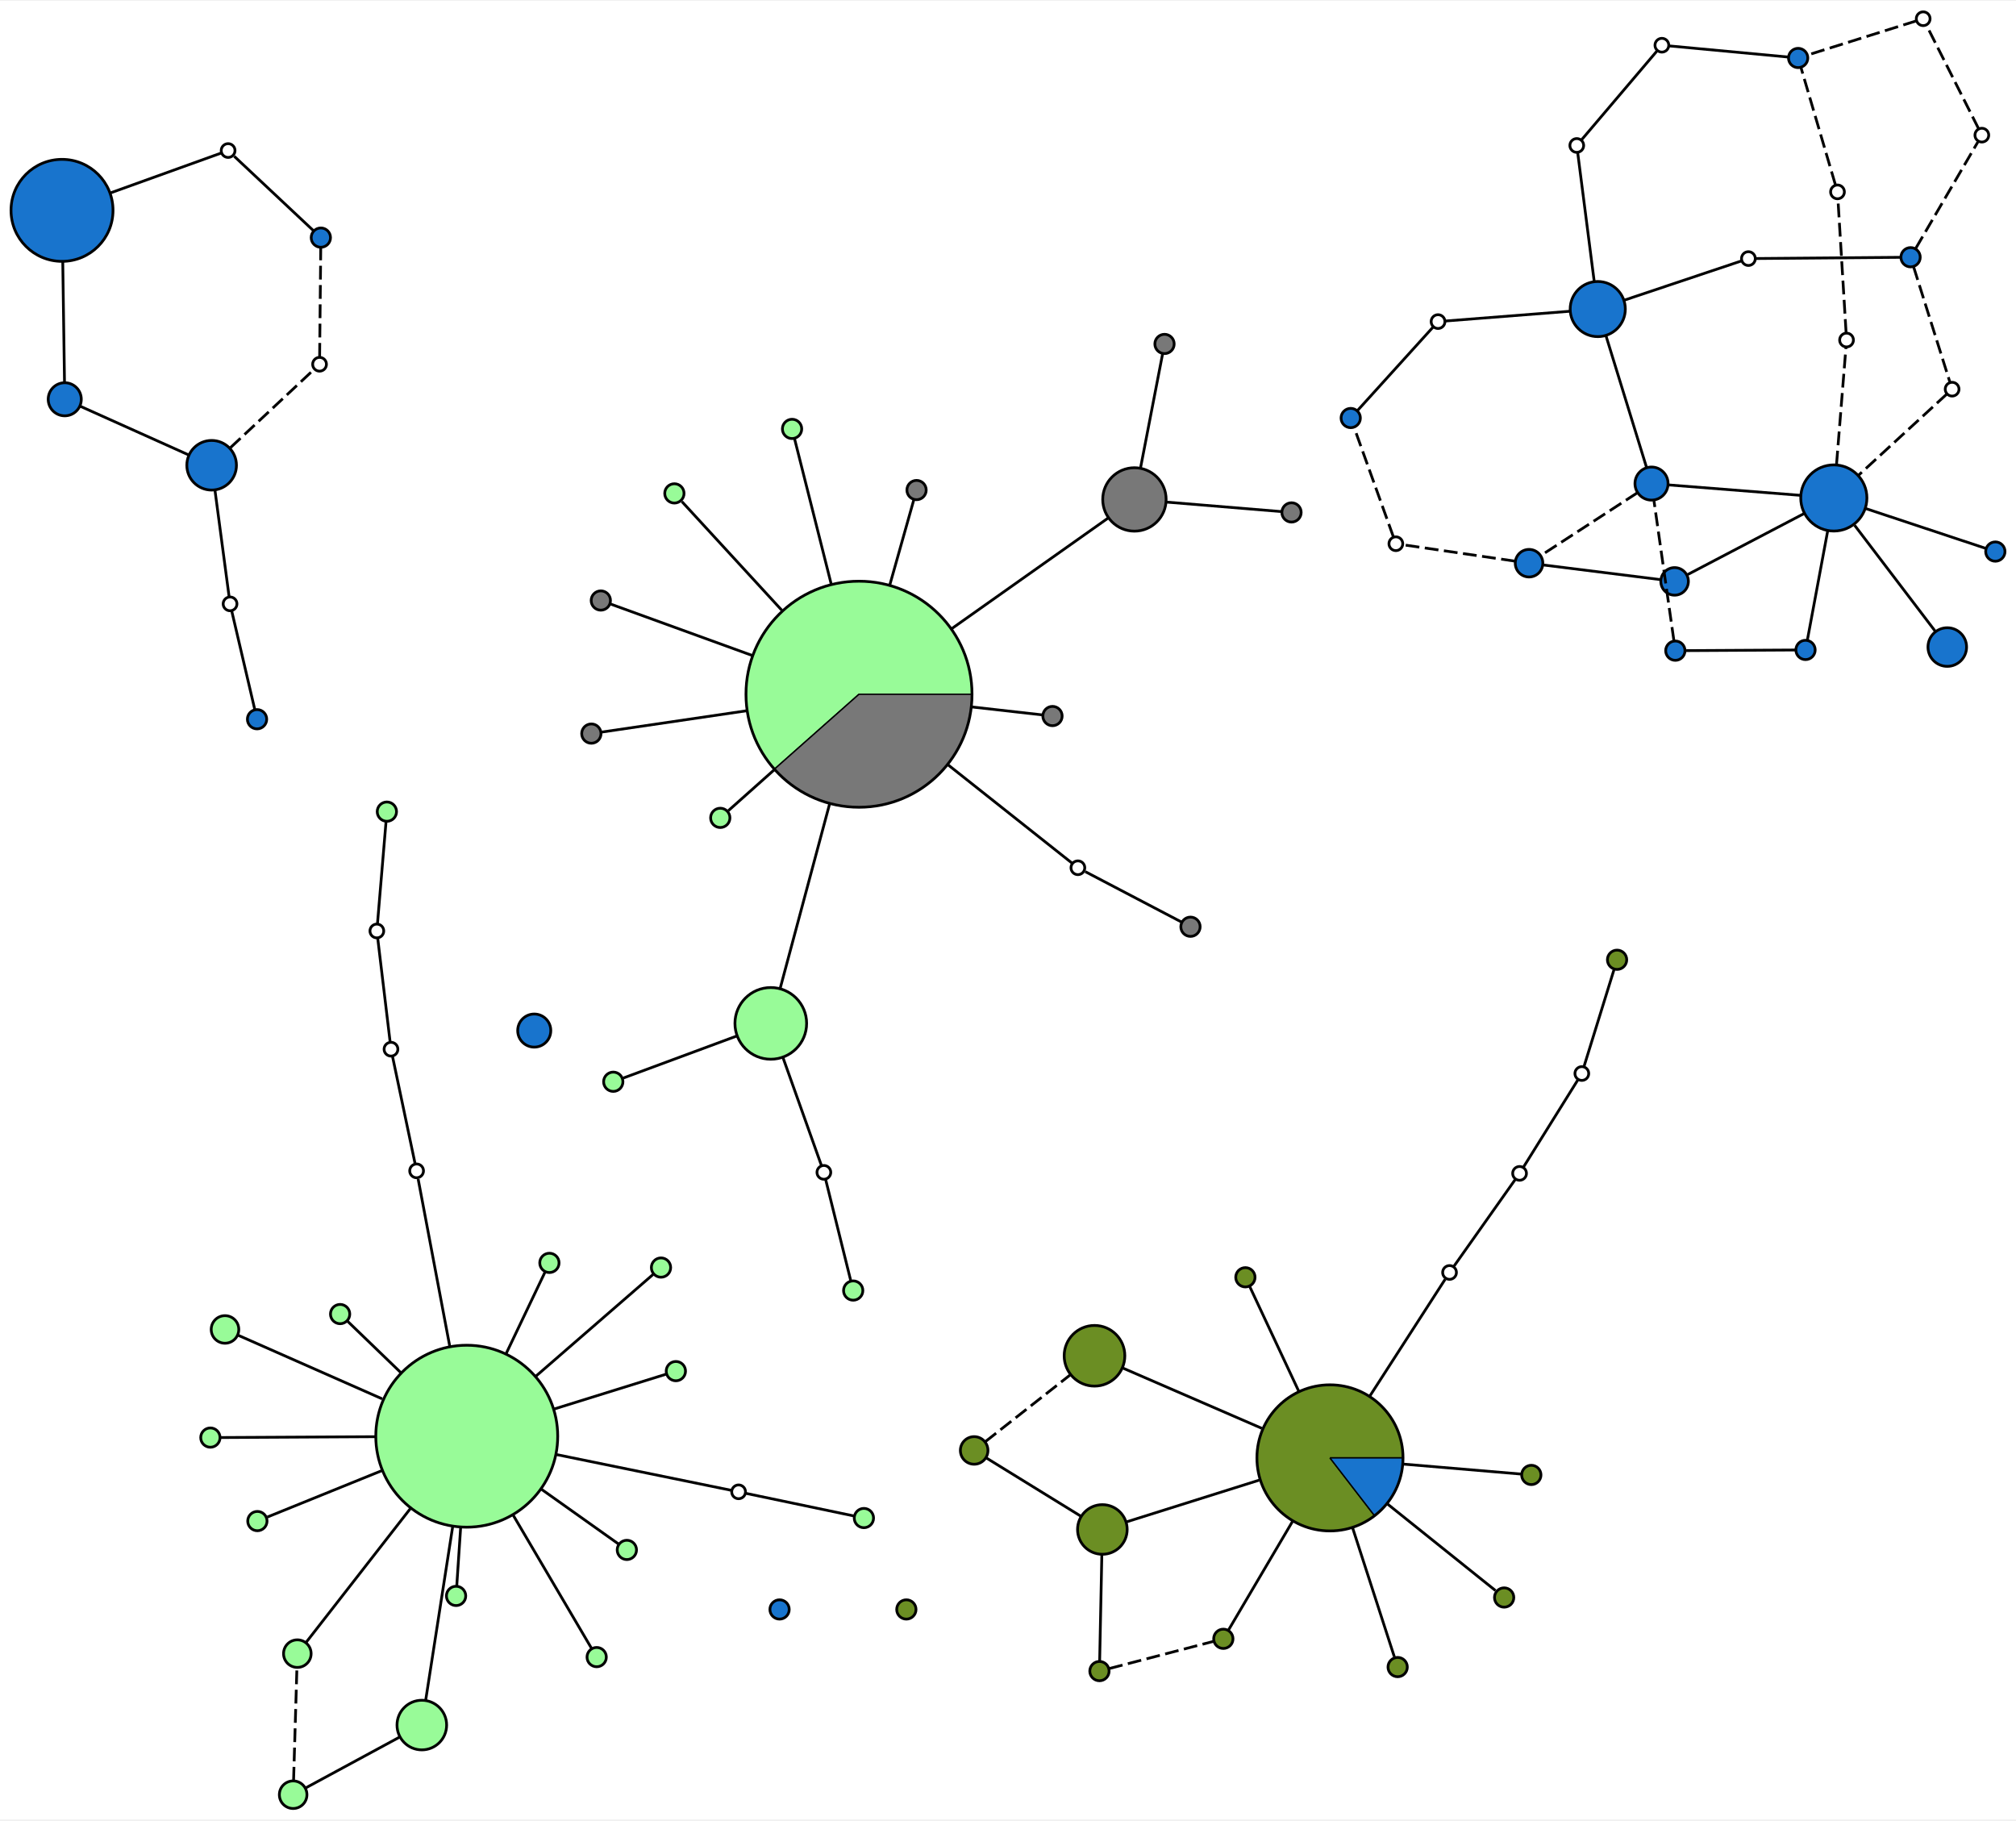
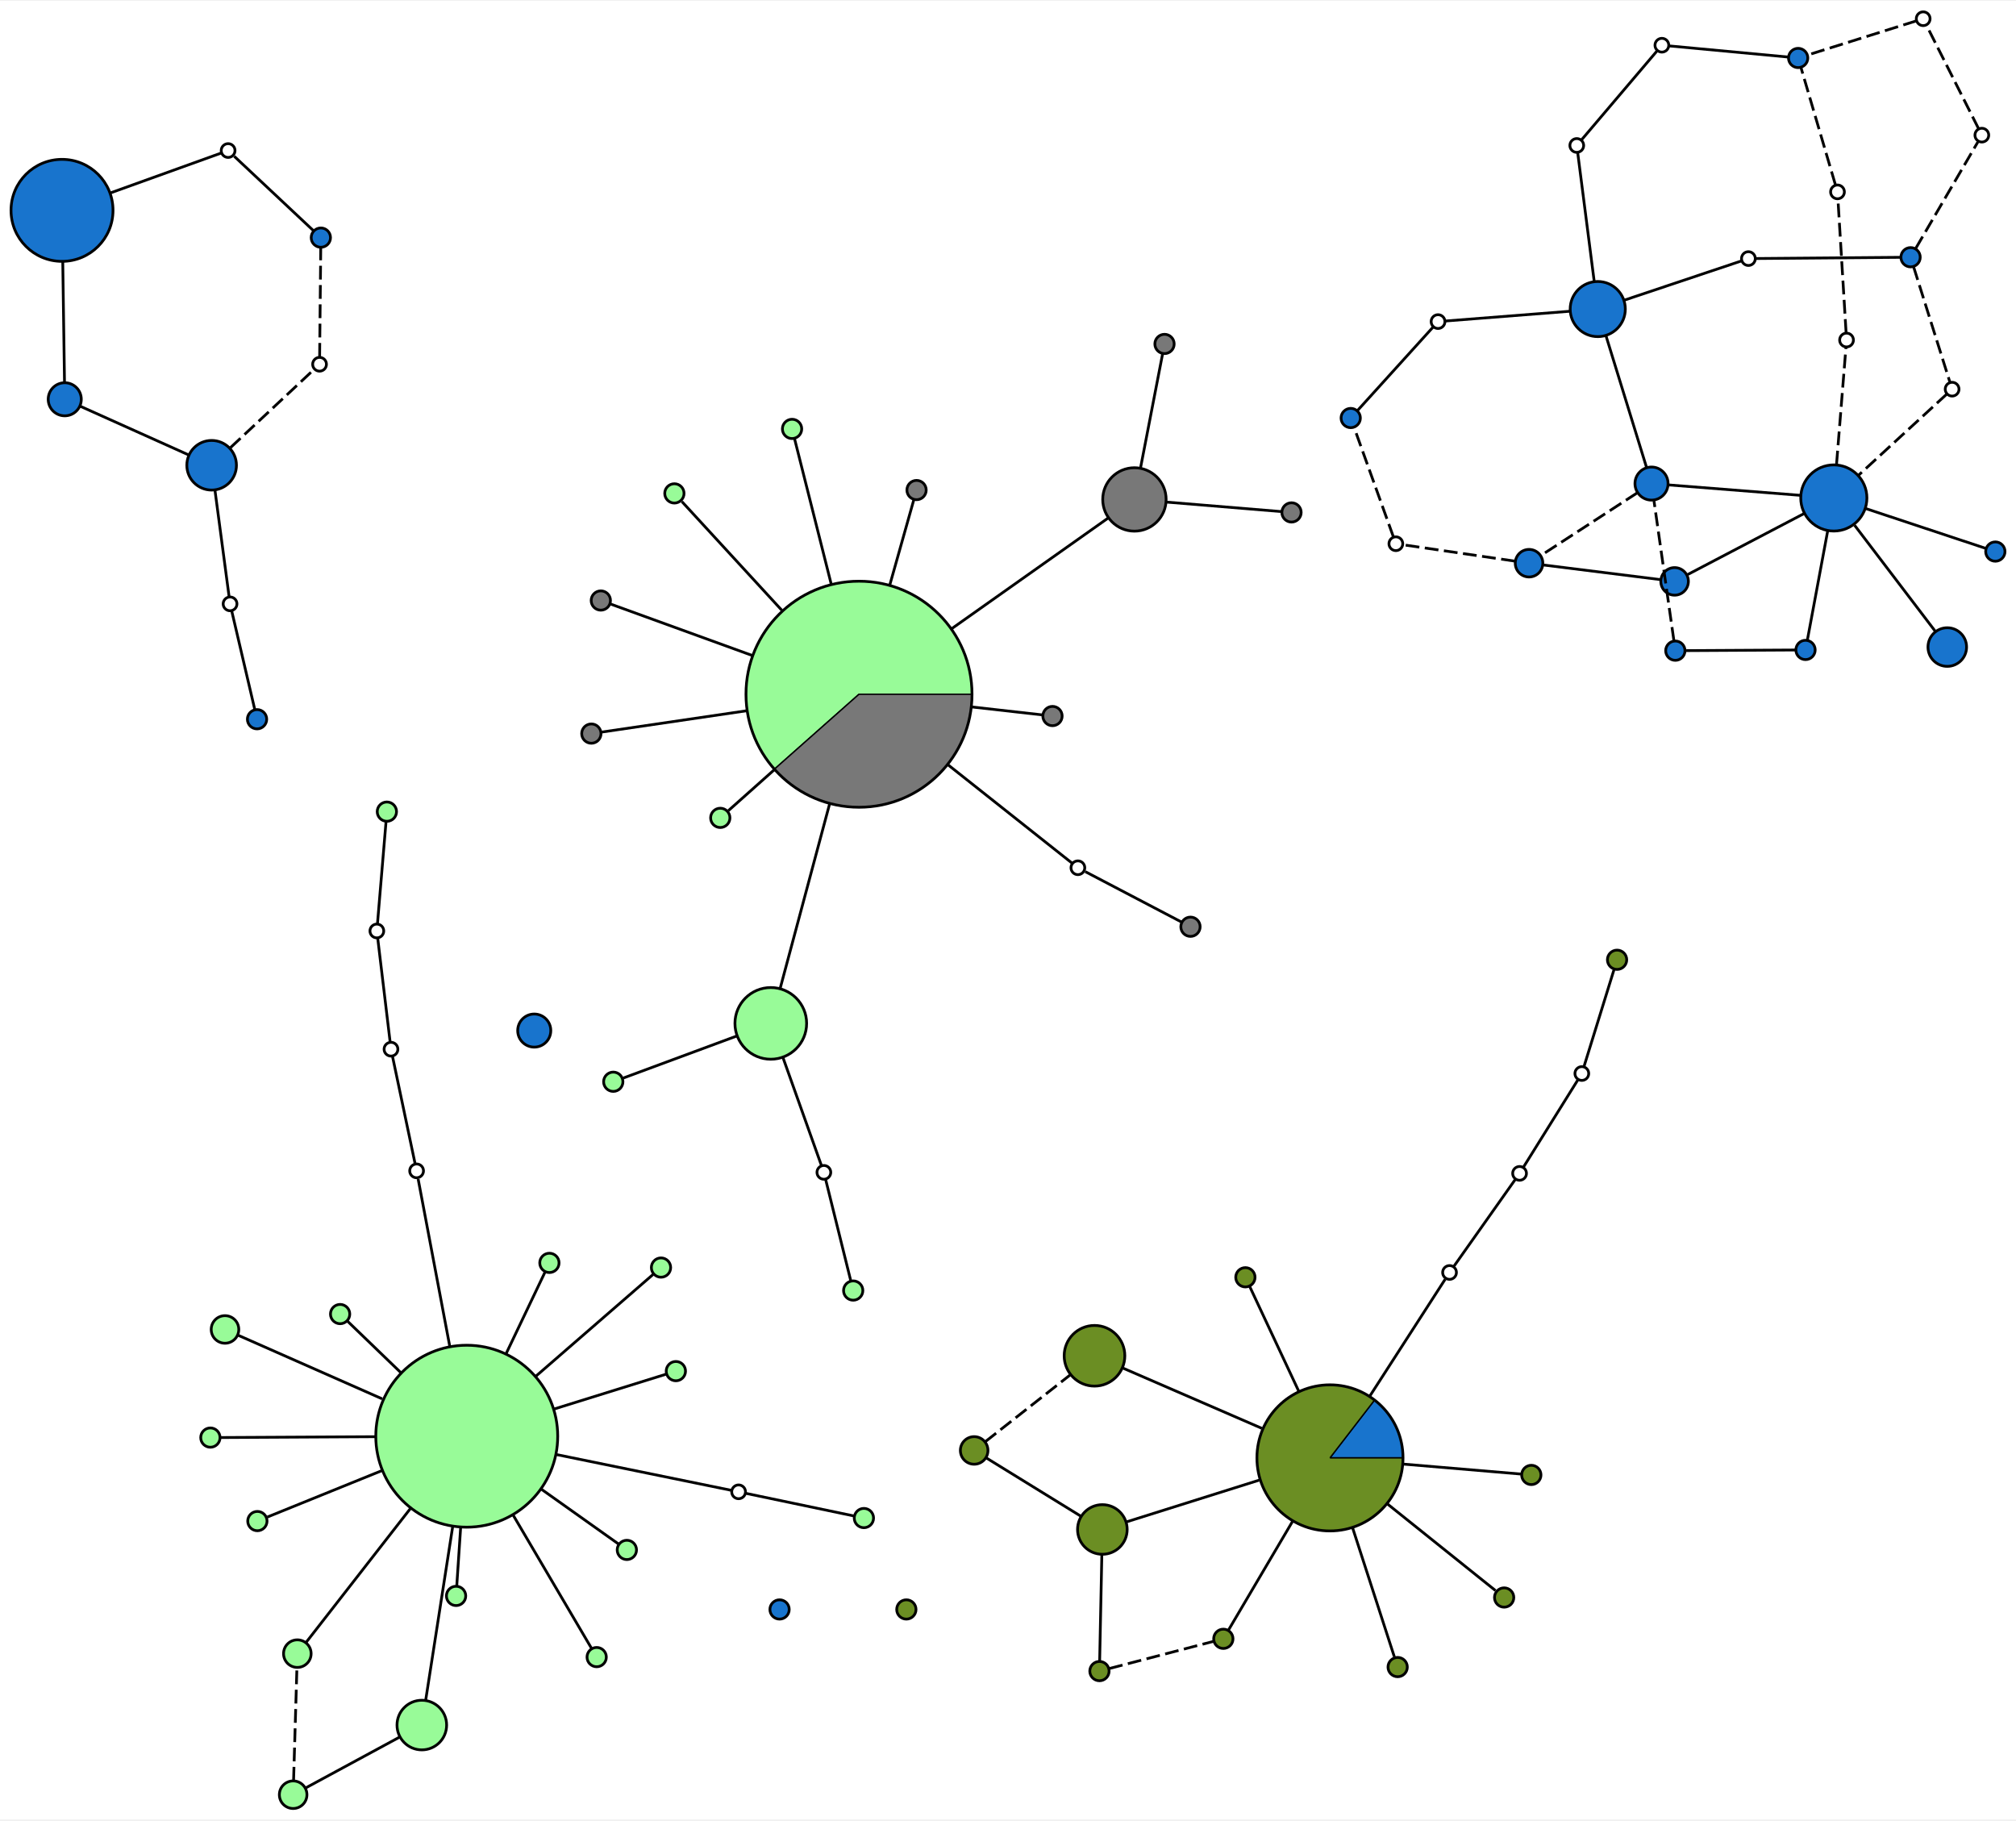
<svg xmlns="http://www.w3.org/2000/svg" width="731pt" height="660pt" viewBox="0.00 0.00 731.40 659.77">
  <g id="graph0" class="graph" transform="scale(1 1) rotate(0) translate(210.824 471.564)">
    <polygon fill="white" stroke="none" points="-210.824,188.204 -210.824,-471.564 520.579,-471.564 520.579,188.204 -210.824,188.204" />
    <g id="node1" class="node">
      <ellipse fill="palegreen" stroke="black" cx="-41.489" cy="49.151" rx="33" ry="33" />
    </g>
    <g id="node2" class="node">
      <ellipse fill="palegreen" stroke="black" cx="34.378" cy="25.544" rx="3.5" ry="3.5" />
    </g>
    <g id="edge1" class="edge">
      <path fill="none" stroke="black" d="M-9.754,39.276C6.163,34.323 23.577,28.905 30.865,26.637" />
    </g>
    <g id="node4" class="node">
      <ellipse fill="palegreen" stroke="black" cx="-45.358" cy="107.086" rx="3.5" ry="3.5" />
    </g>
    <g id="edge2" class="edge">
      <path fill="none" stroke="black" d="M-43.695,82.18C-44.265,90.718 -44.803,98.776 -45.105,103.307" />
    </g>
    <g id="node6" class="node">
      <ellipse fill="palegreen" stroke="black" cx="-87.429" cy="4.841" rx="3.5" ry="3.5" />
    </g>
    <g id="edge3" class="edge">
      <path fill="none" stroke="black" d="M-65.267,26.217C-73.148,18.615 -80.903,11.136 -84.813,7.365" />
    </g>
    <g id="node8" class="node">
      <ellipse fill="palegreen" stroke="black" cx="-129.195" cy="10.421" rx="5" ry="5" />
    </g>
    <g id="edge6" class="edge">
      <path fill="none" stroke="black" d="M-72.164,35.605C-91.528,27.054 -114.671,16.834 -124.456,12.514" />
    </g>
    <g id="node10" class="node">
      <ellipse fill="palegreen" stroke="black" cx="-57.788" cy="153.938" rx="9" ry="9" />
    </g>
    <g id="edge7" class="edge">
      <path fill="none" stroke="black" d="M-46.602,82.019C-50,103.866 -54.22,130.999 -56.376,144.86" />
    </g>
    <g id="node11" class="node">
      <ellipse fill="palegreen" stroke="black" cx="-117.445" cy="79.94" rx="3.5" ry="3.5" />
    </g>
    <g id="edge8" class="edge">
      <path fill="none" stroke="black" d="M-72.383,61.674C-88.484,68.2 -106.345,75.44 -113.833,78.475" />
    </g>
    <g id="node12" class="node">
      <ellipse fill="palegreen" stroke="black" cx="5.649" cy="129.286" rx="3.5" ry="3.5" />
    </g>
    <g id="edge9" class="edge">
      <path fill="none" stroke="black" d="M-24.737,77.629C-13.941,95.984 -1.056,117.888 3.733,126.03" />
    </g>
    <g id="node13" class="node">
      <ellipse fill="palegreen" stroke="black" cx="-102.951" cy="128.024" rx="5" ry="5" />
    </g>
    <g id="edge10" class="edge">
      <path fill="none" stroke="black" d="M-61.955,75.415C-75.784,93.161 -92.746,114.927 -99.721,123.879" />
    </g>
    <g id="node15" class="node">
      <ellipse fill="palegreen" stroke="black" cx="-134.5" cy="49.652" rx="3.5" ry="3.5" />
    </g>
    <g id="edge11" class="edge">
      <path fill="none" stroke="black" d="M-74.543,49.329C-96.055,49.445 -121.77,49.583 -130.993,49.633" />
    </g>
    <g id="node19" class="node">
      <ellipse fill="palegreen" stroke="black" cx="28.99" cy="-12.029" rx="3.5" ry="3.5" />
    </g>
    <g id="edge16" class="edge">
      <path fill="none" stroke="black" d="M-16.442,27.409C-0.299,13.396 18.966,-3.327 26.126,-9.543" />
    </g>
    <g id="node21" class="node">
      <ellipse fill="palegreen" stroke="black" cx="-11.501" cy="-13.726" rx="3.5" ry="3.5" />
    </g>
    <g id="edge17" class="edge">
      <path fill="none" stroke="black" d="M-27.198,19.186C-21.526,7.293 -15.719,-4.882 -13.034,-10.511" />
    </g>
    <g id="node23" class="node">
      <ellipse fill="palegreen" stroke="black" cx="16.598" cy="90.4" rx="3.5" ry="3.5" />
    </g>
    <g id="edge18" class="edge">
      <path fill="none" stroke="black" d="M-14.486,68.326C-3.346,76.237 8.196,84.433 13.541,88.23" />
    </g>
    <g id="node63" class="node">
      <ellipse fill="white" stroke="black" cx="57.137" cy="69.327" rx="2.5" ry="2.5" />
    </g>
    <g id="edge4" class="edge">
      <path fill="none" stroke="black" d="M-8.922,55.813C15.317,60.772 45.681,66.983 54.578,68.803" />
    </g>
    <g id="node64" class="node">
      <ellipse fill="white" stroke="black" cx="-59.682" cy="-47.107" rx="2.5" ry="2.5" />
    </g>
    <g id="edge12" class="edge">
      <path fill="none" stroke="black" d="M-47.648,16.562C-52.019,-6.563 -57.403,-35.051 -59.125,-44.161" />
    </g>
    <g id="node3" class="node">
      <path fill="palegreen" stroke="black" stroke-width="0.5" d="M100.817,-220.015C100.817,-220.015 141.817,-220.015 141.817,-220.015 141.817,-221.666 141.718,-223.317 141.518,-224.957 141.319,-226.596 141.021,-228.223 140.626,-229.826 140.231,-231.43 139.739,-233.009 139.153,-234.553 138.567,-236.098 137.889,-237.606 137.121,-239.068 136.353,-240.531 135.498,-241.946 134.56,-243.305 133.621,-244.665 132.602,-245.966 131.506,-247.203 130.411,-248.439 129.242,-249.608 128.005,-250.703 126.769,-251.799 125.467,-252.819 124.108,-253.757 122.749,-254.695 121.334,-255.551 119.871,-256.318 118.408,-257.086 116.901,-257.764 115.356,-258.35 113.812,-258.936 112.233,-259.428 110.629,-259.823 109.025,-260.218 107.399,-260.516 105.759,-260.716 104.12,-260.915 102.469,-261.015 100.817,-261.015 99.165,-261.015 97.515,-260.915 95.875,-260.716 94.236,-260.516 92.609,-260.218 91.005,-259.823 89.402,-259.428 87.823,-258.936 86.278,-258.35 84.734,-257.764 83.226,-257.086 81.764,-256.318 80.301,-255.551 78.886,-254.695 77.527,-253.757 76.167,-252.819 74.866,-251.799 73.629,-250.703 72.393,-249.608 71.224,-248.439 70.128,-247.203 69.033,-245.966 68.013,-244.665 67.075,-243.305 66.137,-241.946 65.281,-240.531 64.514,-239.068 63.746,-237.606 63.067,-236.098 62.482,-234.553 61.896,-233.009 61.404,-231.43 61.009,-229.826 60.613,-228.223 60.315,-226.596 60.116,-224.957 59.917,-223.317 59.817,-221.666 59.817,-220.015 59.817,-218.363 59.917,-216.712 60.116,-215.073 60.315,-213.433 60.613,-211.806 61.009,-210.203 61.404,-208.599 61.896,-207.02 62.482,-205.476 63.067,-203.931 63.746,-202.424 64.514,-200.961 65.281,-199.498 66.137,-198.083 67.075,-196.724 68.013,-195.364 69.033,-194.063 70.128,-192.827 70.128,-192.827 100.817,-220.015 100.817,-220.015" />
      <path fill="#787878" stroke="black" stroke-width="0.5" d="M100.817,-220.015C100.817,-220.015 70.128,-192.827 70.128,-192.827 70.813,-192.054 71.526,-191.307 72.267,-190.589 73.008,-189.87 73.776,-189.179 74.569,-188.518 75.362,-187.858 76.179,-187.227 77.02,-186.628 77.86,-186.029 78.723,-185.462 79.606,-184.928 80.49,-184.393 81.393,-183.893 82.314,-183.427 83.235,-182.961 84.174,-182.53 85.127,-182.135 86.081,-181.74 87.049,-181.382 88.03,-181.06 89.011,-180.738 90.003,-180.453 91.005,-180.206 92.008,-179.959 93.019,-179.75 94.037,-179.579 95.055,-179.408 96.079,-179.276 97.107,-179.183 98.135,-179.089 99.166,-179.035 100.198,-179.019 101.23,-179.004 102.263,-179.027 103.293,-179.089 104.323,-179.152 105.351,-179.253 106.374,-179.393 107.396,-179.533 108.413,-179.711 109.422,-179.928 110.432,-180.144 111.432,-180.399 112.422,-180.691 113.412,-180.983 114.391,-181.313 115.356,-181.679 116.321,-182.045 117.272,-182.447 118.207,-182.885 119.142,-183.323 120.06,-183.796 120.959,-184.303 121.858,-184.81 122.737,-185.351 123.596,-185.924 124.454,-186.498 125.29,-187.103 126.103,-187.74 126.915,-188.377 127.704,-189.044 128.466,-189.74 129.228,-190.436 129.964,-191.16 130.671,-191.912 131.379,-192.664 132.058,-193.442 132.706,-194.244 133.355,-195.047 133.973,-195.874 134.56,-196.724 135.146,-197.573 135.7,-198.445 136.221,-199.336 136.741,-200.227 137.228,-201.138 137.68,-202.066 138.132,-202.994 138.548,-203.939 138.929,-204.898 139.31,-205.858 139.654,-206.831 139.961,-207.817 140.268,-208.802 140.538,-209.799 140.77,-210.805 141.001,-211.811 141.195,-212.825 141.351,-213.845 141.506,-214.866 141.623,-215.892 141.7,-216.921 141.778,-217.95 141.817,-218.982 141.817,-220.015 141.817,-220.015 100.817,-220.015 100.817,-220.015" />
      <ellipse fill="none" stroke="black" cx="100.817" cy="-220.015" rx="41" ry="41" />
    </g>
    <g id="node5" class="node">
      <ellipse fill="palegreen" stroke="black" cx="68.816" cy="-100.608" rx="13" ry="13" />
    </g>
    <g id="edge19" class="edge">
      <path fill="none" stroke="black" d="M90.161,-180.254C83.907,-156.916 76.421,-128.985 72.182,-113.168" />
    </g>
    <g id="node14" class="node">
      <ellipse fill="palegreen" stroke="black" cx="50.49" cy="-175.163" rx="3.5" ry="3.5" />
    </g>
    <g id="edge20" class="edge">
      <path fill="none" stroke="black" d="M70.092,-192.632C63.216,-186.504 56.923,-180.896 53.409,-177.764" />
    </g>
    <g id="node18" class="node">
      <ellipse fill="palegreen" stroke="black" cx="76.535" cy="-316.264" rx="3.5" ry="3.5" />
    </g>
    <g id="edge21" class="edge">
      <path fill="none" stroke="black" d="M90.73,-259.997C85.414,-281.07 79.556,-304.288 77.396,-312.851" />
    </g>
    <g id="node20" class="node">
      <ellipse fill="palegreen" stroke="black" cx="33.841" cy="-292.868" rx="3.5" ry="3.5" />
    </g>
    <g id="edge22" class="edge">
      <path fill="none" stroke="black" d="M72.802,-250.489C58.463,-266.085 42.749,-283.178 36.56,-289.91" />
    </g>
    <g id="node24" class="node">
      <ellipse fill="#787878" stroke="black" cx="200.744" cy="-290.679" rx="11.5" ry="11.5" />
    </g>
    <g id="edge23" class="edge">
      <path fill="none" stroke="black" d="M134.37,-243.741C154.327,-257.855 178.216,-274.747 191.197,-283.927" />
    </g>
    <g id="node25" class="node">
      <ellipse fill="#787878" stroke="black" cx="3.716" cy="-205.735" rx="3.5" ry="3.5" />
    </g>
    <g id="edge24" class="edge">
      <path fill="none" stroke="black" d="M60.2,-214.041C39.205,-210.954 16.175,-207.567 7.393,-206.275" />
    </g>
    <g id="node28" class="node">
      <ellipse fill="#787878" stroke="black" cx="7.153" cy="-254.012" rx="3.5" ry="3.5" />
    </g>
    <g id="edge27" class="edge">
      <path fill="none" stroke="black" d="M62.18,-234.039C41.62,-241.502 18.885,-249.754 10.497,-252.799" />
    </g>
    <g id="node29" class="node">
      <ellipse fill="#787878" stroke="black" cx="171.02" cy="-212.101" rx="3.5" ry="3.5" />
    </g>
    <g id="edge28" class="edge">
      <path fill="none" stroke="black" d="M141.654,-215.411C152.272,-214.215 162.17,-213.099 167.32,-212.518" />
    </g>
    <g id="node30" class="node">
      <ellipse fill="#787878" stroke="black" cx="121.7" cy="-294.083" rx="3.5" ry="3.5" />
    </g>
    <g id="edge29" class="edge">
      <path fill="none" stroke="black" d="M111.992,-259.651C115.561,-272.308 119.014,-284.558 120.675,-290.447" />
    </g>
    <g id="node67" class="node">
      <ellipse fill="white" stroke="black" cx="180.231" cy="-157.063" rx="2.5" ry="2.5" />
    </g>
    <g id="edge25" class="edge">
      <path fill="none" stroke="black" d="M133.118,-194.41C151.325,-179.977 171.686,-163.837 178.147,-158.715" />
    </g>
    <g id="node22" class="node">
      <ellipse fill="palegreen" stroke="black" cx="11.669" cy="-79.436" rx="3.5" ry="3.5" />
    </g>
    <g id="edge32" class="edge">
      <path fill="none" stroke="black" d="M56.416,-96.014C43.285,-91.149 23.36,-83.767 15.271,-80.77" />
    </g>
    <g id="node68" class="node">
      <ellipse fill="white" stroke="black" cx="88.075" cy="-46.566" rx="2.5" ry="2.5" />
    </g>
    <g id="edge30" class="edge">
      <path fill="none" stroke="black" d="M73.186,-88.345C77.803,-75.39 84.747,-55.906 87.188,-49.055" />
    </g>
    <g id="node7" class="node">
      <ellipse fill="palegreen" stroke="black" cx="102.598" cy="78.841" rx="3.5" ry="3.5" />
    </g>
    <g id="node9" class="node">
      <ellipse fill="palegreen" stroke="black" cx="-104.47" cy="179.204" rx="5" ry="5" />
    </g>
    <g id="edge33" class="edge">
      <path fill="none" stroke="black" d="M-99.824,176.689C-91.89,172.395 -75.642,163.601 -65.833,158.292" />
    </g>
    <g id="edge70" class="edge">
      <path fill="none" stroke="black" stroke-dasharray="5,2" d="M-104.319,174.109C-104.028,164.299 -103.393,142.892 -103.102,133.098" />
    </g>
    <g id="node16" class="node">
      <ellipse fill="palegreen" stroke="black" cx="-70.465" cy="-177.422" rx="3.5" ry="3.5" />
    </g>
    <g id="node17" class="node">
      <ellipse fill="palegreen" stroke="black" cx="98.715" cy="-3.69" rx="3.5" ry="3.5" />
    </g>
    <g id="node27" class="node">
      <ellipse fill="#787878" stroke="black" cx="257.735" cy="-285.969" rx="3.5" ry="3.5" />
    </g>
    <g id="edge34" class="edge">
      <path fill="none" stroke="black" d="M212.277,-289.725C225.287,-288.65 245.714,-286.962 254.029,-286.275" />
    </g>
    <g id="node31" class="node">
      <ellipse fill="#787878" stroke="black" cx="211.66" cy="-347.084" rx="3.5" ry="3.5" />
    </g>
    <g id="edge35" class="edge">
      <path fill="none" stroke="black" d="M202.953,-302.093C205.445,-314.969 209.358,-335.187 210.95,-343.415" />
    </g>
    <g id="node26" class="node">
      <ellipse fill="#787878" stroke="black" cx="221.081" cy="-135.665" rx="3.5" ry="3.5" />
    </g>
    <g id="node32" class="node">
      <ellipse fill="#1874cd" stroke="black" cx="-188.324" cy="-395.547" rx="18.5" ry="18.5" />
    </g>
    <g id="node45" class="node">
      <ellipse fill="#1874cd" stroke="black" cx="-187.333" cy="-327.015" rx="6" ry="6" />
    </g>
    <g id="edge36" class="edge">
      <path fill="none" stroke="black" d="M-188.053,-376.82C-187.842,-362.236 -187.563,-342.887 -187.422,-333.157" />
    </g>
    <g id="node69" class="node">
      <ellipse fill="white" stroke="black" cx="-128.064" cy="-417.245" rx="2.5" ry="2.5" />
    </g>
    <g id="edge37" class="edge">
      <path fill="none" stroke="black" d="M-170.894,-401.823C-156.434,-407.03 -137.197,-413.957 -130.491,-416.371" />
    </g>
    <g id="node33" class="node">
      <ellipse fill="#1874cd" stroke="black" cx="-117.566" cy="-210.947" rx="3.5" ry="3.5" />
    </g>
    <g id="node70" class="node">
      <ellipse fill="white" stroke="black" cx="-127.359" cy="-252.793" rx="2.5" ry="2.5" />
    </g>
    <g id="edge39" class="edge">
      <path fill="none" stroke="black" d="M-118.401,-214.514C-120.325,-222.737 -125.036,-242.868 -126.735,-250.128" />
    </g>
    <g id="node34" class="node">
      <ellipse fill="#1874cd" stroke="black" cx="-134.042" cy="-303.079" rx="9" ry="9" />
    </g>
    <g id="edge41" class="edge">
      <path fill="none" stroke="black" d="M-142.368,-306.819C-153.376,-311.763 -172.466,-320.337 -181.831,-324.544" />
    </g>
    <g id="node78" class="node">
      <ellipse fill="white" stroke="black" cx="-94.892" cy="-339.713" rx="2.5" ry="2.5" />
    </g>
    <g id="edge71" class="edge">
      <path fill="none" stroke="black" stroke-dasharray="5,2" d="M-127.222,-309.461C-118.109,-317.988 -102.462,-332.63 -96.915,-337.821" />
    </g>
    <g id="node35" class="node">
      <ellipse fill="#1874cd" stroke="black" cx="368.836" cy="-359.743" rx="10" ry="10" />
    </g>
    <g id="node47" class="node">
      <ellipse fill="#1874cd" stroke="black" cx="388.343" cy="-296.434" rx="6" ry="6" />
    </g>
    <g id="edge44" class="edge">
      <path fill="none" stroke="black" d="M371.798,-350.127C375.891,-336.845 383.151,-313.283 386.526,-302.333" />
    </g>
    <g id="node71" class="node">
      <ellipse fill="white" stroke="black" cx="423.494" cy="-378.053" rx="2.5" ry="2.5" />
    </g>
    <g id="edge42" class="edge">
      <path fill="none" stroke="black" d="M378.356,-362.932C391.325,-367.276 413.769,-374.795 421.101,-377.251" />
    </g>
    <g id="node72" class="node">
      <ellipse fill="white" stroke="black" cx="361.226" cy="-419.09" rx="2.5" ry="2.5" />
    </g>
    <g id="edge45" class="edge">
      <path fill="none" stroke="black" d="M367.545,-369.81C365.747,-383.832 362.593,-408.426 361.562,-416.466" />
    </g>
    <g id="node74" class="node">
      <ellipse fill="white" stroke="black" cx="310.895" cy="-355.195" rx="2.5" ry="2.5" />
    </g>
    <g id="edge48" class="edge">
      <path fill="none" stroke="black" d="M358.743,-358.951C344.996,-357.872 321.204,-356.004 313.431,-355.394" />
    </g>
    <g id="node36" class="node">
      <ellipse fill="#1874cd" stroke="black" cx="-17" cy="-98" rx="6" ry="6" />
    </g>
    <g id="node37" class="node">
      <ellipse fill="#1874cd" stroke="black" cx="482.329" cy="-378.541" rx="3.5" ry="3.5" />
    </g>
    <g id="node79" class="node">
      <ellipse fill="white" stroke="black" cx="497.399" cy="-330.675" rx="2.5" ry="2.5" />
    </g>
    <g id="edge73" class="edge">
      <path fill="none" stroke="black" stroke-dasharray="5,2" d="M483.413,-375.099C486.275,-366.01 493.988,-341.509 496.555,-333.356" />
    </g>
    <g id="node80" class="node">
      <ellipse fill="white" stroke="black" cx="508.183" cy="-422.831" rx="2.5" ry="2.5" />
    </g>
    <g id="edge75" class="edge">
      <path fill="none" stroke="black" stroke-dasharray="5,2" d="M484.189,-381.726C489.098,-390.136 502.331,-412.806 506.735,-420.351" />
    </g>
    <g id="node38" class="node">
      <ellipse fill="#1874cd" stroke="black" cx="454.482" cy="-291.214" rx="12" ry="12" />
    </g>
    <g id="node42" class="node">
      <ellipse fill="#1874cd" stroke="black" cx="444.217" cy="-236.082" rx="3.5" ry="3.5" />
    </g>
    <g id="edge50" class="edge">
      <path fill="none" stroke="black" d="M452.254,-279.251C449.896,-266.583 446.317,-247.36 444.864,-239.557" />
    </g>
    <g id="node43" class="node">
      <ellipse fill="#1874cd" stroke="black" cx="495.643" cy="-237.129" rx="7" ry="7" />
    </g>
    <g id="edge51" class="edge">
      <path fill="none" stroke="black" d="M462.031,-281.294C470.572,-270.071 484.199,-252.166 491.189,-242.981" />
    </g>
    <g id="node44" class="node">
      <ellipse fill="#1874cd" stroke="black" cx="396.718" cy="-260.952" rx="5" ry="5" />
    </g>
    <g id="edge52" class="edge">
      <path fill="none" stroke="black" d="M443.617,-285.522C430.937,-278.879 410.542,-268.194 401.407,-263.408" />
    </g>
    <g id="edge53" class="edge">
      <path fill="none" stroke="black" d="M442.351,-292.171C428.18,-293.29 405.294,-295.096 394.436,-295.953" />
    </g>
    <g id="node48" class="node">
      <ellipse fill="#1874cd" stroke="black" cx="513.079" cy="-271.769" rx="3.5" ry="3.5" />
    </g>
    <g id="edge54" class="edge">
      <path fill="none" stroke="black" d="M466.059,-287.372C479.667,-282.856 501.445,-275.629 509.731,-272.879" />
    </g>
    <g id="node82" class="node">
      <ellipse fill="white" stroke="black" cx="459.098" cy="-348.507" rx="2.5" ry="2.5" />
    </g>
    <g id="edge78" class="edge">
      <path fill="none" stroke="black" stroke-dasharray="5,2" d="M455.461,-303.364C456.562,-317.029 458.275,-338.29 458.879,-345.783" />
    </g>
    <g id="node39" class="node">
      <ellipse fill="#1874cd" stroke="black" cx="396.983" cy="-235.815" rx="3.5" ry="3.5" />
    </g>
    <g id="edge55" class="edge">
      <path fill="none" stroke="black" d="M400.689,-235.836C409.562,-235.886 431.934,-236.012 440.657,-236.062" />
    </g>
    <g id="edge81" class="edge">
      <path fill="none" stroke="black" stroke-dasharray="5,2" d="M396.468,-239.425C395.044,-249.417 391.038,-277.526 389.238,-290.154" />
    </g>
    <g id="node40" class="node">
      <ellipse fill="#1874cd" stroke="black" cx="72" cy="112" rx="3.5" ry="3.5" />
    </g>
    <g id="node41" class="node">
-       <path fill="olivedrab" stroke="black" stroke-width="0.5" d="M271.684,57.015C271.684,57.015 298.184,57.015 298.184,57.015 298.184,56.274 298.153,55.533 298.091,54.794 298.029,54.056 297.936,53.32 297.812,52.589 297.688,51.858 297.534,51.133 297.349,50.416 297.164,49.698 296.95,48.988 296.706,48.288 296.462,47.588 296.188,46.899 295.886,46.222 295.585,45.545 295.254,44.881 294.897,44.232 294.539,43.583 294.155,42.949 293.744,42.332 293.333,41.715 292.897,41.115 292.436,40.535 291.975,39.954 291.49,39.394 290.982,38.854 290.474,38.314 289.944,37.796 289.392,37.3 288.841,36.805 288.269,36.333 287.678,35.886 287.087,35.439 286.478,35.016 285.851,34.62 285.225,34.224 284.582,33.854 283.925,33.511 283.268,33.169 282.596,32.855 281.912,32.569 281.229,32.282 280.533,32.025 279.828,31.797 279.123,31.57 278.408,31.372 277.686,31.204 276.964,31.036 276.235,30.898 275.502,30.791 274.769,30.685 274.031,30.609 273.291,30.564 272.551,30.519 271.81,30.505 271.069,30.522 270.328,30.539 269.588,30.587 268.851,30.667 268.114,30.746 267.381,30.856 266.653,30.997 265.926,31.137 265.204,31.309 264.491,31.51 263.777,31.711 263.073,31.942 262.379,32.202 261.685,32.463 261.002,32.752 260.332,33.069 259.663,33.387 259.006,33.732 258.366,34.105 257.725,34.477 257.1,34.877 256.493,35.301 255.885,35.726 255.296,36.176 254.727,36.651 254.157,37.125 253.608,37.623 253.08,38.143 252.552,38.664 252.046,39.206 251.564,39.769 251.082,40.331 250.623,40.914 250.189,41.515 249.756,42.116 249.348,42.736 248.966,43.371 248.585,44.006 248.23,44.657 247.903,45.322 247.576,45.988 247.277,46.666 247.007,47.356 246.737,48.047 246.495,48.748 246.284,49.458 246.073,50.169 245.891,50.888 245.74,51.613 245.589,52.339 245.469,53.071 245.379,53.806 245.289,54.542 245.23,55.281 245.203,56.022 245.175,56.762 245.178,57.504 245.212,58.244 245.247,58.985 245.312,59.723 245.409,60.458 245.505,61.193 245.632,61.924 245.789,62.648 245.947,63.372 246.135,64.089 246.353,64.798 246.57,65.506 246.818,66.206 247.094,66.893 247.37,67.581 247.675,68.257 248.008,68.919 248.341,69.581 248.702,70.229 249.089,70.861 249.476,71.493 249.89,72.109 250.329,72.706 250.768,73.303 251.231,73.882 251.719,74.44 252.206,74.999 252.717,75.536 253.249,76.052 253.781,76.567 254.335,77.061 254.909,77.53 255.483,77.999 256.076,78.444 256.687,78.863 257.298,79.283 257.927,79.676 258.571,80.043 259.215,80.41 259.874,80.749 260.546,81.061 261.219,81.372 261.904,81.656 262.601,81.91 263.297,82.164 264.004,82.388 264.719,82.583 265.434,82.778 266.157,82.943 266.886,83.077 267.615,83.211 268.349,83.315 269.086,83.387 269.824,83.46 270.564,83.502 271.305,83.512 272.047,83.523 272.788,83.502 273.527,83.451 274.267,83.399 275.003,83.317 275.736,83.203 276.468,83.09 277.196,82.946 277.916,82.772 278.637,82.597 279.349,82.393 280.053,82.159 280.756,81.925 281.449,81.661 282.13,81.369 282.811,81.077 283.48,80.756 284.134,80.408 284.788,80.06 285.428,79.684 286.051,79.282 286.673,78.881 287.279,78.453 287.866,78 287.866,78 271.684,57.015 271.684,57.015" />
-       <path fill="#1874cd" stroke="black" stroke-width="0.5" d="M271.684,57.015C271.684,57.015 287.866,78 287.866,78 288.665,77.384 289.429,76.722 290.153,76.019 290.877,75.315 291.56,74.571 292.199,73.79 292.838,73.008 293.431,72.191 293.977,71.342 294.523,70.493 295.02,69.613 295.465,68.707 295.91,67.801 296.304,66.871 296.643,65.92 296.982,64.969 297.267,64 297.495,63.017 297.724,62.034 297.896,61.038 298.011,60.036 298.126,59.033 298.184,58.024 298.184,57.015 298.184,57.015 271.684,57.015 271.684,57.015" />
+       <path fill="#1874cd" stroke="black" stroke-width="0.5" d="M271.684,57.015C271.684,57.015 298.184,57.015 298.184,57.015 298.184,56.005 298.126,54.997 298.011,53.994 297.896,52.991 297.724,51.996 297.495,51.013 297.267,50.03 296.982,49.06 296.643,48.11 296.304,47.159 295.91,46.228 295.465,45.322 295.02,44.417 294.523,43.537 293.977,42.688 293.431,41.839 292.838,41.022 292.199,40.24 291.56,39.459 290.877,38.714 290.153,38.011 289.429,37.307 288.665,36.646 287.866,36.029 287.866,36.029 271.684,57.015 271.684,57.015" />
+       <path fill="olivedrab" stroke="black" stroke-width="0.5" d="M271.684,57.015C271.684,57.015 287.866,36.029 287.866,36.029 287.279,35.577 286.673,35.149 286.051,34.747 285.428,34.346 284.788,33.97 284.134,33.622 283.48,33.273 282.811,32.953 282.13,32.661 281.449,32.368 280.756,32.105 280.053,31.871 279.349,31.637 278.637,31.433 277.916,31.258 277.196,31.084 276.468,30.94 275.736,30.826 275.003,30.713 274.267,30.631 273.527,30.579 272.788,30.527 272.047,30.507 271.305,30.518 270.564,30.528 269.824,30.57 269.086,30.642 268.349,30.715 267.615,30.819 266.886,30.953 266.157,31.087 265.434,31.252 264.719,31.447 264.004,31.642 263.297,31.866 262.601,32.12 261.904,32.374 261.219,32.657 260.546,32.969 259.874,33.281 259.215,33.62 258.571,33.987 257.927,34.354 257.298,34.747 256.687,35.167 256.076,35.586 255.483,36.031 254.909,36.5 254.335,36.969 253.781,37.462 253.249,37.978 252.717,38.494 252.206,39.031 251.719,39.59 251.231,40.148 250.768,40.727 250.329,41.324 249.89,41.921 249.476,42.537 249.089,43.169 248.702,43.801 248.341,44.449 248.008,45.111 247.675,45.773 247.37,46.449 247.094,47.137 246.818,47.824 246.57,48.523 246.353,49.232 246.135,49.94 245.947,50.658 245.789,51.382 245.632,52.106 245.505,52.837 245.409,53.572 245.312,54.306 245.247,55.045 245.212,55.785 245.178,56.526 245.175,57.267 245.203,58.008 245.23,58.749 245.289,59.488 245.379,60.224 245.469,60.959 245.589,61.691 245.74,62.417 245.891,63.142 246.073,63.861 246.284,64.572 246.495,65.282 246.737,65.983 247.007,66.673 247.277,67.364 247.576,68.042 247.903,68.707 248.23,69.372 248.585,70.023 248.966,70.659 249.348,71.294 249.756,71.913 250.189,72.515 250.623,73.116 251.082,73.698 251.564,74.261 252.046,74.824 252.552,75.366 253.08,75.886 253.608,76.407 254.157,76.905 254.727,77.379 255.296,77.853 255.885,78.304 256.493,78.728 257.1,79.153 257.725,79.553 258.366,79.925 259.006,80.298 259.663,80.643 260.332,80.96 261.002,81.278 261.685,81.567 262.379,81.828 263.073,82.088 263.777,82.319 264.491,82.52 265.204,82.721 265.926,82.892 266.653,83.033 267.381,83.174 268.114,83.284 268.851,83.363 269.588,83.442 270.328,83.491 271.069,83.508 271.81,83.525 272.551,83.511 273.291,83.466 274.031,83.421 274.769,83.345 275.502,83.238 276.235,83.132 276.964,82.994 277.686,82.826 278.408,82.658 279.123,82.46 279.828,82.233 280.533,82.005 281.229,81.747 281.912,81.461 282.596,81.175 283.268,80.861 283.925,80.518 284.582,80.176 285.225,79.806 285.851,79.41 286.478,79.014 287.087,78.591 287.678,78.144 288.269,77.697 288.841,77.225 289.392,76.729 289.944,76.234 290.474,75.716 290.982,75.176 291.49,74.636 291.975,74.076 292.436,73.495 292.897,72.915 293.333,72.315 293.744,71.698 294.155,71.081 294.539,70.447 294.897,69.798 295.254,69.149 295.585,68.485 295.886,67.808 296.188,67.131 296.462,66.442 296.706,65.742 296.95,65.042 297.164,64.332 297.349,63.614 297.534,62.897 297.688,62.171 297.812,61.441 297.936,60.71 298.029,59.974 298.091,59.236 298.153,58.497 298.184,57.756 298.184,57.015 298.184,57.015 271.684,57.015 271.684,57.015" />
      <ellipse fill="none" stroke="black" cx="271.684" cy="57.015" rx="26.5" ry="26.5" />
    </g>
    <g id="node53" class="node">
      <ellipse fill="olivedrab" stroke="black" cx="189.11" cy="82.983" rx="9" ry="9" />
    </g>
    <g id="edge56" class="edge">
      <path fill="none" stroke="black" d="M246.01,65.089C229.534,70.27 209.169,76.675 197.813,80.246" />
    </g>
    <g id="node56" class="node">
      <ellipse fill="olivedrab" stroke="black" cx="186.258" cy="19.972" rx="11" ry="11" />
    </g>
    <g id="edge57" class="edge">
      <path fill="none" stroke="black" d="M246.975,46.3C230.221,39.035 208.943,29.809 196.538,24.43" />
    </g>
    <g id="node57" class="node">
      <ellipse fill="olivedrab" stroke="black" cx="240.999" cy="-8.501" rx="3.5" ry="3.5" />
    </g>
    <g id="edge58" class="edge">
      <path fill="none" stroke="black" d="M260.432,32.991C253.727,18.675 245.898,1.959 242.596,-5.091" />
    </g>
    <g id="node58" class="node">
      <ellipse fill="olivedrab" stroke="black" cx="233" cy="122.647" rx="3.5" ry="3.5" />
    </g>
    <g id="edge59" class="edge">
      <path fill="none" stroke="black" d="M258.154,79.97C249.439,94.756 238.988,112.487 234.833,119.536" />
    </g>
    <g id="node59" class="node">
      <ellipse fill="olivedrab" stroke="black" cx="344.735" cy="63.2" rx="3.5" ry="3.5" />
    </g>
    <g id="edge60" class="edge">
      <path fill="none" stroke="black" d="M298.471,59.283C314.433,60.634 333.072,62.212 340.933,62.878" />
    </g>
    <g id="node61" class="node">
      <ellipse fill="olivedrab" stroke="black" cx="334.875" cy="107.664" rx="3.5" ry="3.5" />
    </g>
    <g id="edge65" class="edge">
      <path fill="none" stroke="black" d="M292.375,73.599C306.773,85.139 324.614,99.439 331.73,105.143" />
    </g>
    <g id="node62" class="node">
      <ellipse fill="olivedrab" stroke="black" cx="296.244" cy="132.9" rx="3.5" ry="3.5" />
    </g>
    <g id="edge66" class="edge">
      <path fill="none" stroke="black" d="M279.862,82.284C285.444,99.529 292.303,120.722 295.037,129.169" />
    </g>
    <g id="node75" class="node">
      <ellipse fill="white" stroke="black" cx="315.067" cy="-10.251" rx="2.5" ry="2.5" />
    </g>
    <g id="edge61" class="edge">
      <path fill="none" stroke="black" d="M286.13,34.616C296.383,18.717 309.078,-0.965 313.478,-7.787" />
    </g>
    <g id="node50" class="node">
      <ellipse fill="#1874cd" stroke="black" cx="343.91" cy="-267.549" rx="5" ry="5" />
    </g>
    <g id="edge67" class="edge">
      <path fill="none" stroke="black" d="M391.462,-261.609C381.339,-262.873 359.251,-265.632 349.145,-266.895" />
    </g>
    <g id="node46" class="node">
      <ellipse fill="#1874cd" stroke="black" cx="-94.421" cy="-385.66" rx="3.5" ry="3.5" />
    </g>
    <g id="edge82" class="edge">
      <path fill="none" stroke="black" stroke-dasharray="5,2" d="M383.246,-293.12C374.493,-287.43 356.743,-275.891 348.415,-270.477" />
    </g>
    <g id="node49" class="node">
      <ellipse fill="#1874cd" stroke="black" cx="441.541" cy="-450.827" rx="3.5" ry="3.5" />
    </g>
    <g id="node84" class="node">
      <ellipse fill="white" stroke="black" cx="295.59" cy="-274.613" rx="2.5" ry="2.5" />
    </g>
    <g id="edge83" class="edge">
      <path fill="none" stroke="black" stroke-dasharray="5,2" d="M338.739,-268.305C328.611,-269.786 306.456,-273.025 298.504,-274.187" />
    </g>
    <g id="node51" class="node">
      <ellipse fill="#1874cd" stroke="black" cx="279.215" cy="-320.215" rx="3.5" ry="3.5" />
    </g>
    <g id="node52" class="node">
      <ellipse fill="olivedrab" stroke="black" cx="188.053" cy="134.364" rx="3.5" ry="3.5" />
    </g>
    <g id="edge68" class="edge">
      <path fill="none" stroke="black" d="M188.129,130.668C188.294,122.661 188.688,103.509 188.923,92.062" />
    </g>
    <g id="edge85" class="edge">
      <path fill="none" stroke="black" stroke-dasharray="5,2" d="M191.58,133.444C200.024,131.243 221.312,125.694 229.613,123.53" />
    </g>
    <g id="node55" class="node">
      <ellipse fill="olivedrab" stroke="black" cx="142.599" cy="54.311" rx="5" ry="5" />
    </g>
    <g id="edge69" class="edge">
      <path fill="none" stroke="black" d="M181.43,78.249C171.625,72.204 154.985,61.946 147.056,57.059" />
    </g>
    <g id="node54" class="node">
      <ellipse fill="olivedrab" stroke="black" cx="118" cy="112" rx="3.5" ry="3.5" />
    </g>
    <g id="edge86" class="edge">
      <path fill="none" stroke="black" stroke-dasharray="5,2" d="M146.628,51.142C153.637,45.63 168.219,34.16 177.606,26.777" />
    </g>
    <g id="node60" class="node">
      <ellipse fill="olivedrab" stroke="black" cx="375.845" cy="-123.685" rx="3.5" ry="3.5" />
    </g>
    <g id="edge5" class="edge">
      <path fill="none" stroke="black" d="M59.845,69.894C67.644,71.526 90.162,76.239 98.988,78.086" />
    </g>
    <g id="node65" class="node">
      <ellipse fill="white" stroke="black" cx="-68.974" cy="-91.243" rx="2.5" ry="2.5" />
    </g>
    <g id="edge13" class="edge">
      <path fill="none" stroke="black" d="M-60.235,-49.736C-61.892,-57.605 -66.797,-80.906 -68.435,-88.684" />
    </g>
    <g id="node66" class="node">
      <ellipse fill="white" stroke="black" cx="-74.103" cy="-134.128" rx="2.5" ry="2.5" />
    </g>
    <g id="edge14" class="edge">
      <path fill="none" stroke="black" d="M-69.279,-93.797C-70.194,-101.443 -72.901,-124.084 -73.805,-131.64" />
    </g>
    <g id="edge15" class="edge">
      <path fill="none" stroke="black" d="M-73.886,-136.706C-73.268,-144.061 -71.495,-165.159 -70.775,-173.733" />
    </g>
    <g id="edge26" class="edge">
      <path fill="none" stroke="black" d="M182.911,-155.659C190.153,-151.866 210.092,-141.422 217.893,-137.336" />
    </g>
    <g id="edge31" class="edge">
      <path fill="none" stroke="black" d="M88.709,-44.012C90.534,-36.657 95.804,-15.419 97.87,-7.095" />
    </g>
    <g id="edge38" class="edge">
      <path fill="none" stroke="black" d="M-125.857,-415.173C-119.892,-409.573 -103.472,-394.157 -97.047,-388.125" />
    </g>
    <g id="edge40" class="edge">
      <path fill="none" stroke="black" d="M-127.718,-255.497C-128.672,-262.678 -131.303,-282.475 -132.855,-294.147" />
    </g>
    <g id="edge43" class="edge">
      <path fill="none" stroke="black" d="M426.022,-378.074C435.348,-378.151 467.843,-378.421 478.737,-378.511" />
    </g>
    <g id="node73" class="node">
      <ellipse fill="white" stroke="black" cx="392.101" cy="-455.455" rx="2.5" ry="2.5" />
    </g>
    <g id="edge46" class="edge">
      <path fill="none" stroke="black" d="M362.886,-421.045C368.197,-427.3 384.747,-446.793 390.279,-453.309" />
    </g>
    <g id="edge47" class="edge">
      <path fill="none" stroke="black" d="M394.759,-455.206C403.023,-454.433 428.279,-452.068 437.83,-451.174" />
    </g>
    <g id="edge49" class="edge">
      <path fill="none" stroke="black" d="M309.192,-353.315C303.948,-347.525 288.026,-329.944 281.774,-323.041" />
    </g>
    <g id="node76" class="node">
      <ellipse fill="white" stroke="black" cx="340.471" cy="-46.196" rx="2.5" ry="2.5" />
    </g>
    <g id="edge62" class="edge">
      <path fill="none" stroke="black" d="M316.733,-12.61C321.414,-19.232 334.621,-37.919 339.023,-44.147" />
    </g>
    <g id="node77" class="node">
      <ellipse fill="white" stroke="black" cx="363.06" cy="-82.422" rx="2.5" ry="2.5" />
    </g>
    <g id="edge63" class="edge">
      <path fill="none" stroke="black" d="M341.953,-48.573C346.036,-55.121 357.418,-73.374 361.543,-79.989" />
    </g>
    <g id="edge64" class="edge">
      <path fill="none" stroke="black" d="M363.899,-85.129C366.121,-92.301 372.162,-111.8 374.699,-119.987" />
    </g>
    <g id="edge72" class="edge">
      <path fill="none" stroke="black" stroke-dasharray="5,2" d="M-94.864,-342.45C-94.783,-350.332 -94.55,-373.091 -94.458,-382.012" />
    </g>
    <g id="edge74" class="edge">
      <path fill="none" stroke="black" stroke-dasharray="5,2" d="M495.555,-328.98C490.1,-323.964 473.777,-308.956 463.426,-299.438" />
    </g>
    <g id="node81" class="node">
      <ellipse fill="white" stroke="black" cx="486.905" cy="-465.064" rx="2.5" ry="2.5" />
    </g>
    <g id="edge76" class="edge">
      <path fill="none" stroke="black" stroke-dasharray="5,2" d="M507.039,-425.101C503.379,-432.366 491.973,-455.004 488.16,-462.572" />
    </g>
    <g id="edge77" class="edge">
      <path fill="none" stroke="black" stroke-dasharray="5,2" d="M484.466,-464.298C476.884,-461.919 453.709,-454.646 444.946,-451.895" />
    </g>
    <g id="node83" class="node">
      <ellipse fill="white" stroke="black" cx="455.814" cy="-402.248" rx="2.5" ry="2.5" />
    </g>
    <g id="edge79" class="edge">
      <path fill="none" stroke="black" stroke-dasharray="5,2" d="M458.94,-351.1C458.386,-360.157 456.541,-390.344 455.978,-399.556" />
    </g>
    <g id="edge80" class="edge">
      <path fill="none" stroke="black" stroke-dasharray="5,2" d="M455.046,-404.86C452.637,-413.058 445.227,-438.28 442.533,-447.449" />
    </g>
    <g id="edge84" class="edge">
      <path fill="none" stroke="black" stroke-dasharray="5,2" d="M294.71,-277.065C291.973,-284.687 283.608,-307.983 280.445,-316.792" />
    </g>
  </g>
</svg>
